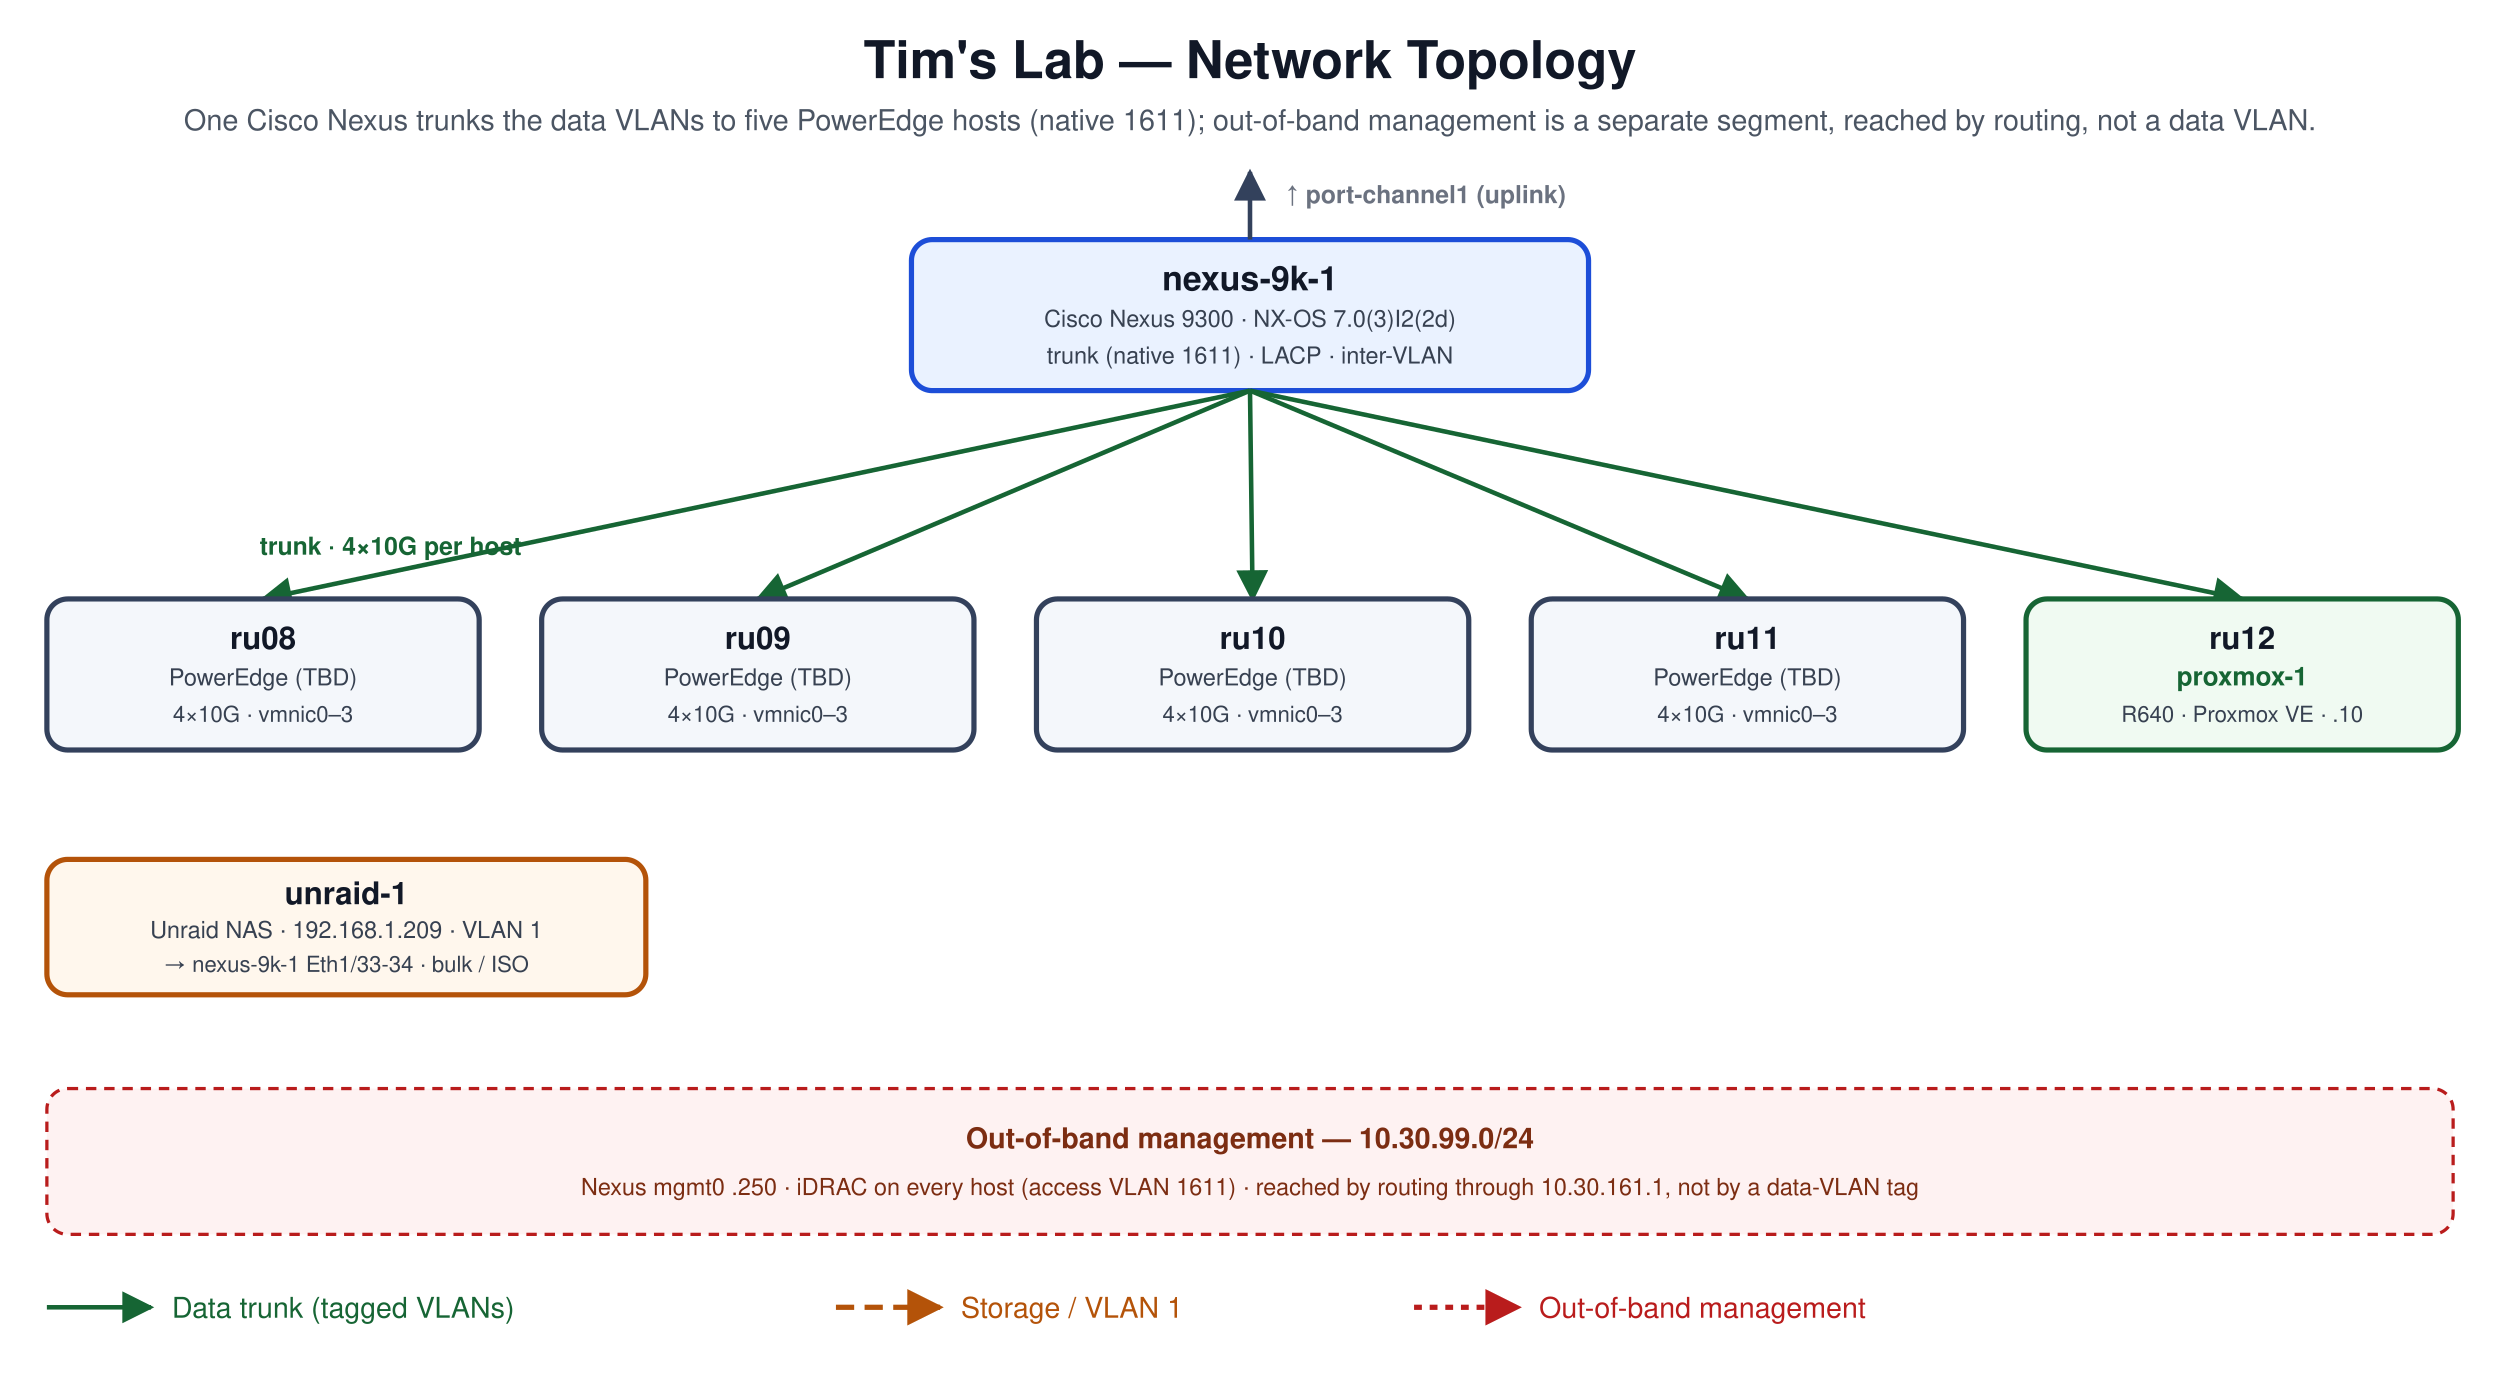
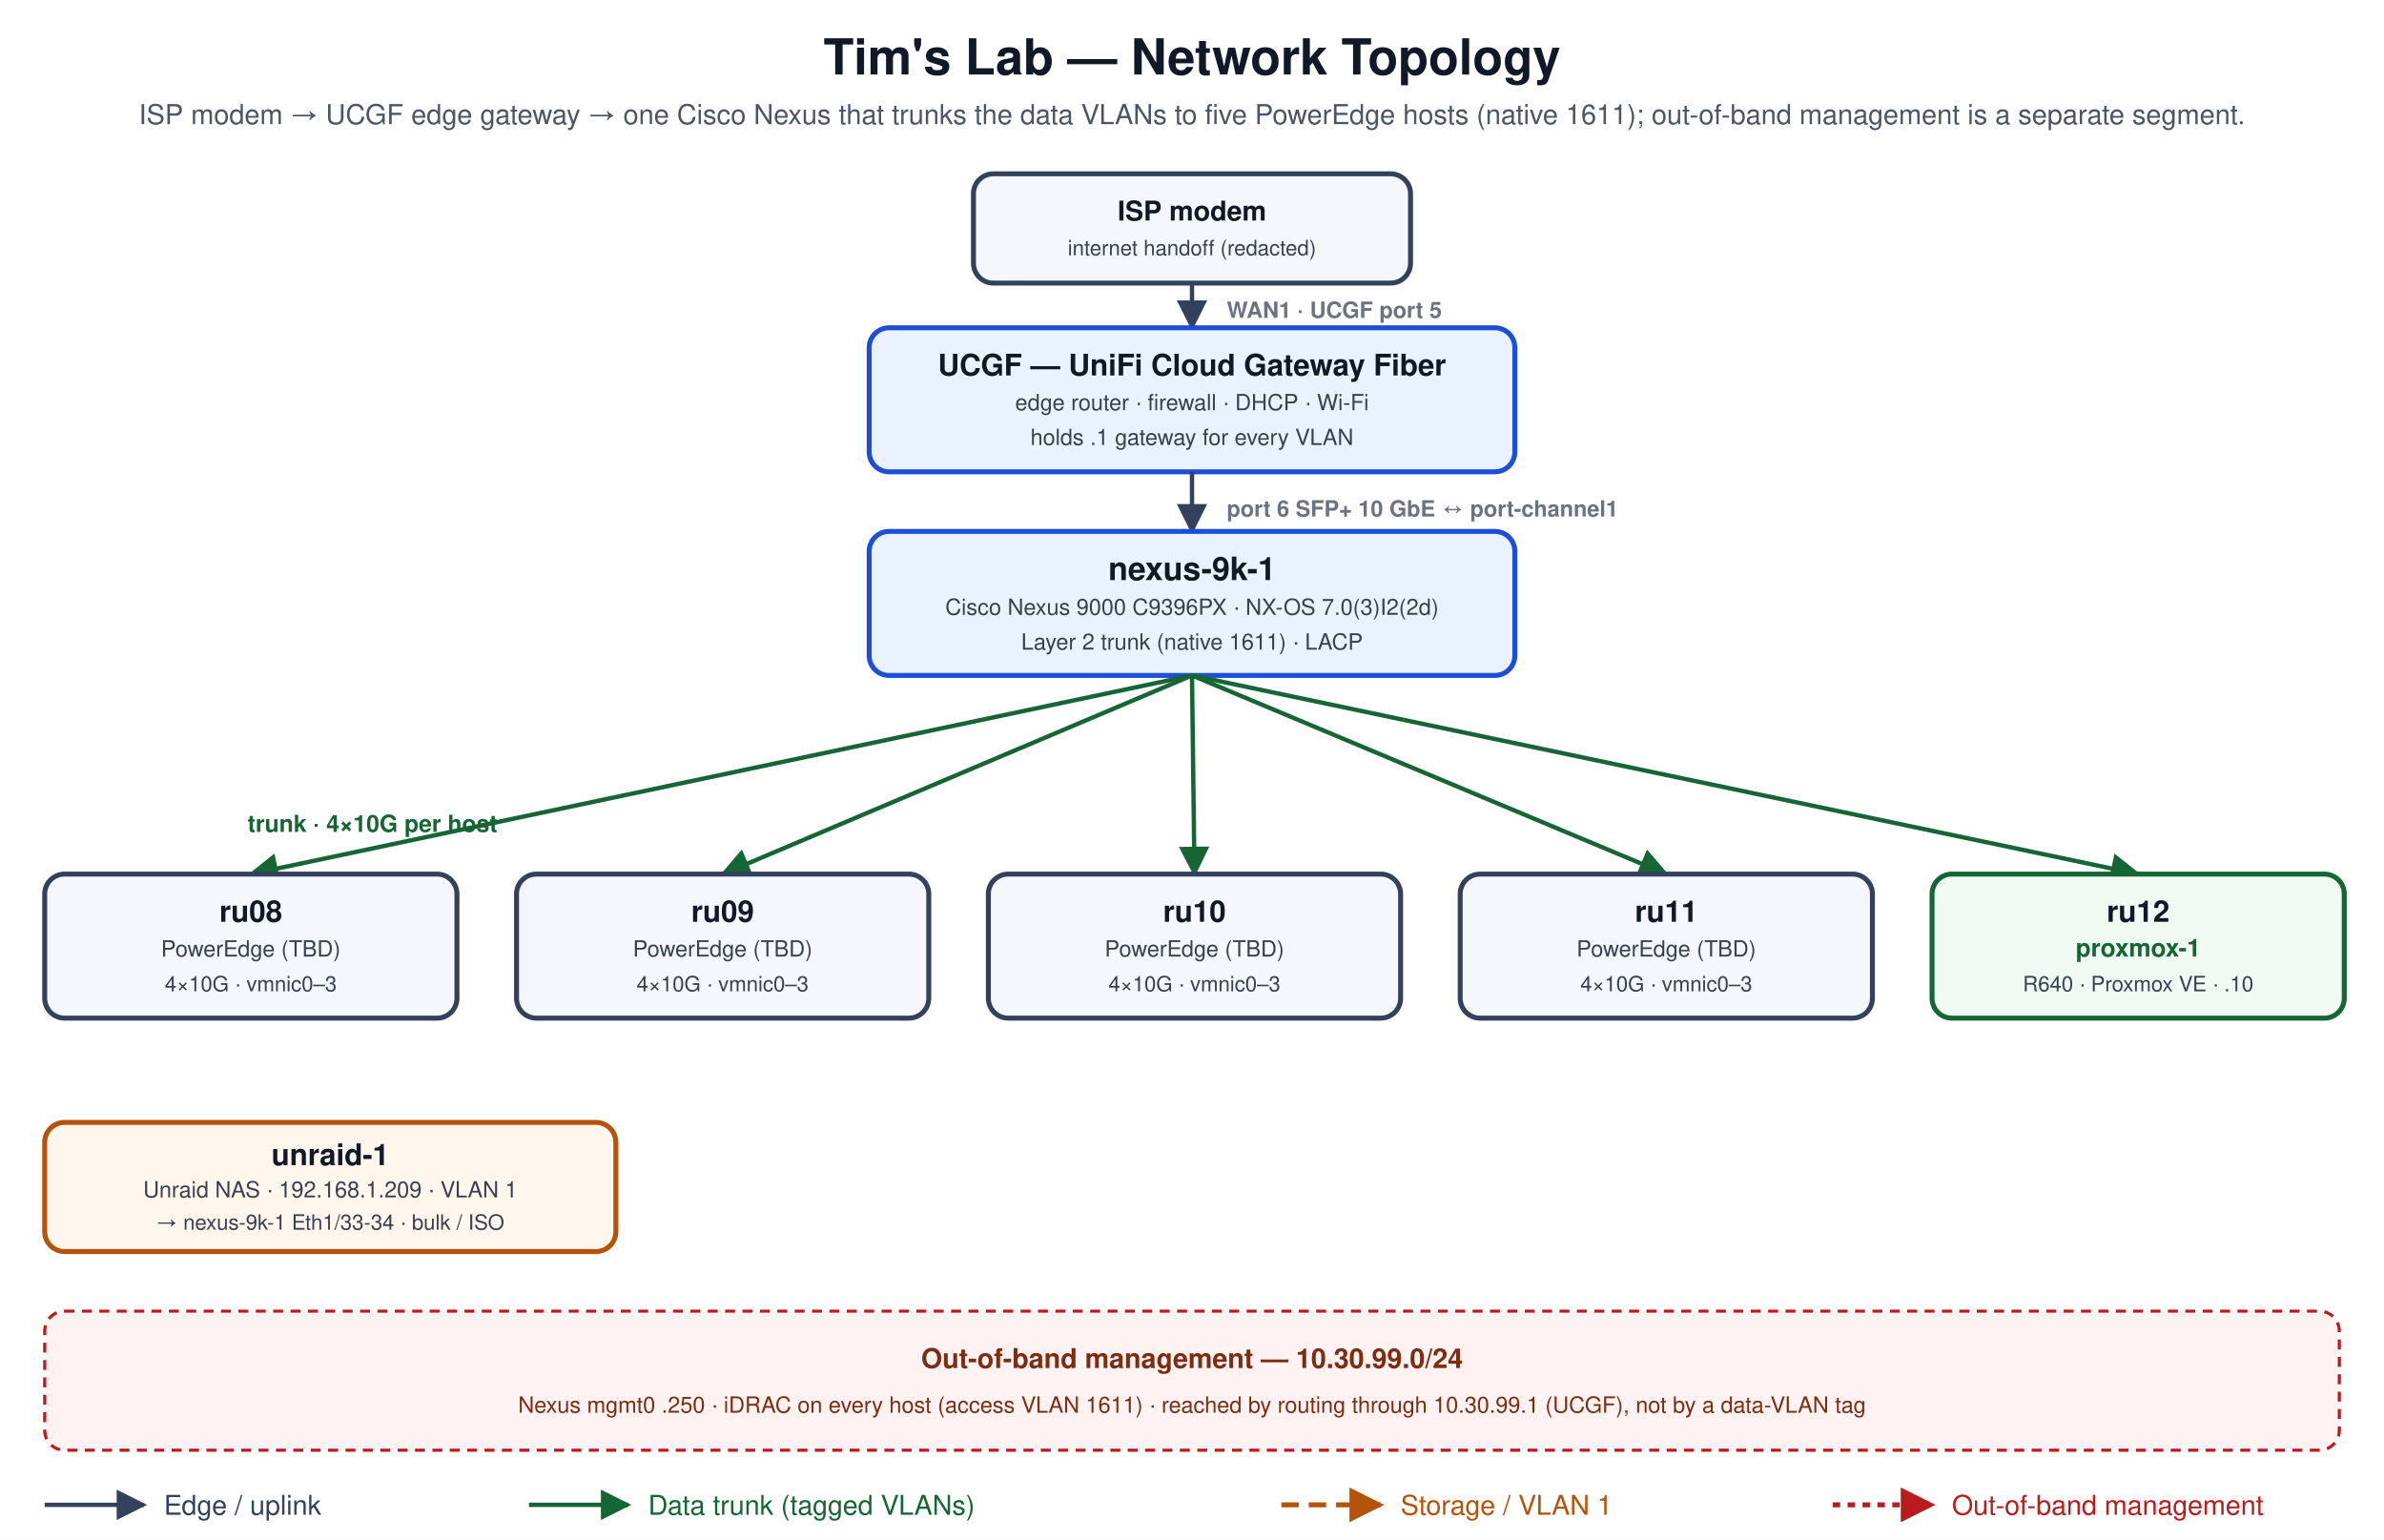
- <svg xmlns="http://www.w3.org/2000/svg" viewBox="0 0 960 528" font-family="Helvetica, Arial, sans-serif">
+ <svg xmlns="http://www.w3.org/2000/svg" viewBox="0 0 960 620" font-family="Helvetica, Arial, sans-serif">
  <defs>
    <marker id="arrow-alt" viewBox="0 0 10 10" refX="9" refY="5" markerWidth="7" markerHeight="7" orient="auto-start-reverse">
      <path d="M0,0 L10,5 L0,10 z" fill="#166534" />
    </marker>
    <marker id="arrow-data" viewBox="0 0 10 10" refX="9" refY="5" markerWidth="7" markerHeight="7" orient="auto-start-reverse">
      <path d="M0,0 L10,5 L0,10 z" fill="#b45309" />
    </marker>
    <marker id="arrow-mgmt" viewBox="0 0 10 10" refX="9" refY="5" markerWidth="7" markerHeight="7" orient="auto-start-reverse">
      <path d="M0,0 L10,5 L0,10 z" fill="#33415c" />
    </marker>
    <marker id="arrow-warn" viewBox="0 0 10 10" refX="9" refY="5" markerWidth="7" markerHeight="7" orient="auto-start-reverse">
      <path d="M0,0 L10,5 L0,10 z" fill="#b91c1c" />
    </marker>
  </defs>
-   <rect x="0" y="0" width="960" height="528" fill="#ffffff" />
+   <rect x="0" y="0" width="960" height="620" fill="#ffffff" />
  <text x="480.0" y="30" text-anchor="middle" font-size="20" font-weight="700" fill="#111827">Tim's Lab — Network Topology</text>
-   <text x="480.0" y="50" text-anchor="middle" font-size="11.1" fill="#4b5563">One Cisco Nexus trunks the data VLANs to five PowerEdge hosts (native 1611); out-of-band management is a separate segment, reached by routing, not a data VLAN.</text>
-   <g transform="translate(0,8)">
-     <rect x="350" y="84" width="260" height="58" rx="8" fill="#eaf2ff" stroke="#1d4ed8" stroke-width="2" />
-     <text x="480.0" y="103.5" text-anchor="middle" font-size="13" font-weight="700" fill="#111827">nexus-9k-1</text>
-     <text x="480.0" y="117.5" text-anchor="middle" font-size="9" font-weight="400" fill="#374151">Cisco Nexus 9300 · NX-OS 7.0(3)I2(2d)</text>
-     <text x="480.0" y="131.6" text-anchor="middle" font-size="9" font-weight="400" fill="#374151">trunk (native 1611) · LACP · inter-VLAN</text>
-     <line x1="480" y1="84" x2="480" y2="58" stroke="#33415c" stroke-width="1.75" marker-end="url(#arrow-mgmt)" />
-     <text x="494" y="70" text-anchor="start" font-size="9.5" font-weight="600" fill="#6b7280">↑ port-channel1 (uplink)</text>
-     <line x1="480" y1="142" x2="101" y2="222" stroke="#166534" stroke-width="1.75" marker-end="url(#arrow-alt)" />
-     <rect x="18" y="222" width="166" height="58" rx="8" fill="#f4f7fb" stroke="#33415c" stroke-width="2" />
-     <text x="101.0" y="241.2" text-anchor="middle" font-size="12" font-weight="700" fill="#111827">ru08</text>
-     <text x="101.0" y="255.2" text-anchor="middle" font-size="9" font-weight="400" fill="#374151">PowerEdge (TBD)</text>
-     <text x="101.0" y="269.2" text-anchor="middle" font-size="8.5" font-weight="400" fill="#374151">4×10G · vmnic0–3</text>
-     <line x1="480" y1="142" x2="291" y2="222" stroke="#166534" stroke-width="1.75" marker-end="url(#arrow-alt)" />
-     <rect x="208" y="222" width="166" height="58" rx="8" fill="#f4f7fb" stroke="#33415c" stroke-width="2" />
-     <text x="291.0" y="241.2" text-anchor="middle" font-size="12" font-weight="700" fill="#111827">ru09</text>
-     <text x="291.0" y="255.2" text-anchor="middle" font-size="9" font-weight="400" fill="#374151">PowerEdge (TBD)</text>
-     <text x="291.0" y="269.2" text-anchor="middle" font-size="8.5" font-weight="400" fill="#374151">4×10G · vmnic0–3</text>
-     <line x1="480" y1="142" x2="481" y2="222" stroke="#166534" stroke-width="1.75" marker-end="url(#arrow-alt)" />
-     <rect x="398" y="222" width="166" height="58" rx="8" fill="#f4f7fb" stroke="#33415c" stroke-width="2" />
-     <text x="481.0" y="241.2" text-anchor="middle" font-size="12" font-weight="700" fill="#111827">ru10</text>
-     <text x="481.0" y="255.2" text-anchor="middle" font-size="9" font-weight="400" fill="#374151">PowerEdge (TBD)</text>
-     <text x="481.0" y="269.2" text-anchor="middle" font-size="8.5" font-weight="400" fill="#374151">4×10G · vmnic0–3</text>
-     <line x1="480" y1="142" x2="671" y2="222" stroke="#166534" stroke-width="1.75" marker-end="url(#arrow-alt)" />
-     <rect x="588" y="222" width="166" height="58" rx="8" fill="#f4f7fb" stroke="#33415c" stroke-width="2" />
-     <text x="671.0" y="241.2" text-anchor="middle" font-size="12" font-weight="700" fill="#111827">ru11</text>
-     <text x="671.0" y="255.2" text-anchor="middle" font-size="9" font-weight="400" fill="#374151">PowerEdge (TBD)</text>
-     <text x="671.0" y="269.2" text-anchor="middle" font-size="8.5" font-weight="400" fill="#374151">4×10G · vmnic0–3</text>
-     <line x1="480" y1="142" x2="861" y2="222" stroke="#166534" stroke-width="1.75" marker-end="url(#arrow-alt)" />
-     <rect x="778" y="222" width="166" height="58" rx="8" fill="#f0faf2" stroke="#166534" stroke-width="2" />
-     <text x="861.0" y="241.2" text-anchor="middle" font-size="12" font-weight="700" fill="#111827">ru12</text>
-     <text x="861.0" y="255.2" text-anchor="middle" font-size="10" font-weight="700" fill="#166534">proxmox-1</text>
-     <text x="861.0" y="269.2" text-anchor="middle" font-size="8.5" font-weight="400" fill="#374151">R640 · Proxmox VE · .10</text>
-     <text x="150" y="205" text-anchor="middle" font-size="9.5" font-weight="600" fill="#166534">trunk · 4×10G per host</text>
-     <rect x="18" y="322" width="230" height="52" rx="8" fill="#fff7ed" stroke="#b45309" stroke-width="2" />
-     <text x="133.0" y="339.2" text-anchor="middle" font-size="12" font-weight="700" fill="#111827">unraid-1</text>
-     <text x="133.0" y="352.2" text-anchor="middle" font-size="9" font-weight="400" fill="#374151">Unraid NAS · 192.168.1.209 · VLAN 1</text>
-     <text x="133.0" y="365.2" text-anchor="middle" font-size="8.5" font-weight="400" fill="#374151">→ nexus-9k-1 Eth1/33-34 · bulk / ISO</text>
-     <rect x="18" y="410" width="924" height="56" rx="8" fill="#fef2f2" stroke="#b91c1c" stroke-width="1.25" stroke-dasharray="4 3" />
-     <text x="480.0" y="432.9" text-anchor="middle" font-size="11" font-weight="700" fill="#7c2d12">Out-of-band management — 10.30.99.0/24</text>
-     <text x="480.0" y="450.9" text-anchor="middle" font-size="9" font-weight="400" fill="#7c2d12">Nexus mgmt0 .250  ·  iDRAC on every host (access VLAN 1611)  ·  reached by routing through 10.30.161.1, not by a data-VLAN tag</text>
-     <line x1="18" y1="494" x2="58" y2="494" stroke="#166534" stroke-width="1.75" marker-end="url(#arrow-alt)" />
-     <text x="66" y="498" font-size="11" fill="#166534">Data trunk (tagged VLANs)</text>
-     <line x1="321" y1="494" x2="361" y2="494" stroke="#b45309" stroke-width="2" stroke-dasharray="7 4" marker-end="url(#arrow-data)" />
-     <text x="369" y="498" font-size="11" fill="#b45309">Storage / VLAN 1</text>
-     <line x1="543" y1="494" x2="583" y2="494" stroke="#b91c1c" stroke-width="2" stroke-dasharray="3 3" marker-end="url(#arrow-warn)" />
-     <text x="591" y="498" font-size="11" fill="#b91c1c">Out-of-band management</text>
-   </g>
+   <text x="480.0" y="50" text-anchor="middle" font-size="11.1" fill="#4b5563">ISP modem → UCGF edge gateway → one Cisco Nexus that trunks the data VLANs to five PowerEdge hosts (native 1611); out-of-band management is a separate segment.</text>
+   <rect x="392" y="70" width="176" height="44" rx="8" fill="#f4f7fb" stroke="#33415c" stroke-width="2" />
+   <text x="480.0" y="88.8" text-anchor="middle" font-size="11" font-weight="700" fill="#111827">ISP modem</text>
+   <text x="480.0" y="102.8" text-anchor="middle" font-size="8.5" font-weight="400" fill="#374151">internet handoff (redacted)</text>
+   <line x1="480" y1="114" x2="480" y2="132" stroke="#33415c" stroke-width="1.75" marker-end="url(#arrow-mgmt)" />
+   <text x="494" y="128" text-anchor="start" font-size="9" font-weight="600" fill="#6b7280">WAN1 · UCGF port 5</text>
+   <rect x="350" y="132" width="260" height="58" rx="8" fill="#eaf2ff" stroke="#1d4ed8" stroke-width="2" />
+   <text x="480.0" y="151.2" text-anchor="middle" font-size="12" font-weight="700" fill="#111827">UCGF — UniFi Cloud Gateway Fiber</text>
+   <text x="480.0" y="165.2" text-anchor="middle" font-size="9" font-weight="400" fill="#374151">edge router · firewall · DHCP · Wi-Fi</text>
+   <text x="480.0" y="179.2" text-anchor="middle" font-size="9" font-weight="400" fill="#374151">holds .1 gateway for every VLAN</text>
+   <line x1="480" y1="190" x2="480" y2="214" stroke="#33415c" stroke-width="1.75" marker-end="url(#arrow-mgmt)" />
+   <text x="494" y="208" text-anchor="start" font-size="9" font-weight="600" fill="#6b7280">port 6 SFP+ 10 GbE ↔ port-channel1</text>
+   <rect x="350" y="214" width="260" height="58" rx="8" fill="#eaf2ff" stroke="#1d4ed8" stroke-width="2" />
+   <text x="480.0" y="233.6" text-anchor="middle" font-size="13" font-weight="700" fill="#111827">nexus-9k-1</text>
+   <text x="480.0" y="247.6" text-anchor="middle" font-size="9" font-weight="400" fill="#374151">Cisco Nexus 9000 C9396PX · NX-OS 7.0(3)I2(2d)</text>
+   <text x="480.0" y="261.6" text-anchor="middle" font-size="9" font-weight="400" fill="#374151">Layer 2 trunk (native 1611) · LACP</text>
+   <line x1="480" y1="272" x2="101" y2="352" stroke="#166534" stroke-width="1.75" marker-end="url(#arrow-alt)" />
+   <rect x="18" y="352" width="166" height="58" rx="8" fill="#f4f7fb" stroke="#33415c" stroke-width="2" />
+   <text x="101.0" y="371.2" text-anchor="middle" font-size="12" font-weight="700" fill="#111827">ru08</text>
+   <text x="101.0" y="385.2" text-anchor="middle" font-size="9" font-weight="400" fill="#374151">PowerEdge (TBD)</text>
+   <text x="101.0" y="399.2" text-anchor="middle" font-size="8.5" font-weight="400" fill="#374151">4×10G · vmnic0–3</text>
+   <line x1="480" y1="272" x2="291" y2="352" stroke="#166534" stroke-width="1.75" marker-end="url(#arrow-alt)" />
+   <rect x="208" y="352" width="166" height="58" rx="8" fill="#f4f7fb" stroke="#33415c" stroke-width="2" />
+   <text x="291.0" y="371.2" text-anchor="middle" font-size="12" font-weight="700" fill="#111827">ru09</text>
+   <text x="291.0" y="385.2" text-anchor="middle" font-size="9" font-weight="400" fill="#374151">PowerEdge (TBD)</text>
+   <text x="291.0" y="399.2" text-anchor="middle" font-size="8.5" font-weight="400" fill="#374151">4×10G · vmnic0–3</text>
+   <line x1="480" y1="272" x2="481" y2="352" stroke="#166534" stroke-width="1.75" marker-end="url(#arrow-alt)" />
+   <rect x="398" y="352" width="166" height="58" rx="8" fill="#f4f7fb" stroke="#33415c" stroke-width="2" />
+   <text x="481.0" y="371.2" text-anchor="middle" font-size="12" font-weight="700" fill="#111827">ru10</text>
+   <text x="481.0" y="385.2" text-anchor="middle" font-size="9" font-weight="400" fill="#374151">PowerEdge (TBD)</text>
+   <text x="481.0" y="399.2" text-anchor="middle" font-size="8.5" font-weight="400" fill="#374151">4×10G · vmnic0–3</text>
+   <line x1="480" y1="272" x2="671" y2="352" stroke="#166534" stroke-width="1.75" marker-end="url(#arrow-alt)" />
+   <rect x="588" y="352" width="166" height="58" rx="8" fill="#f4f7fb" stroke="#33415c" stroke-width="2" />
+   <text x="671.0" y="371.2" text-anchor="middle" font-size="12" font-weight="700" fill="#111827">ru11</text>
+   <text x="671.0" y="385.2" text-anchor="middle" font-size="9" font-weight="400" fill="#374151">PowerEdge (TBD)</text>
+   <text x="671.0" y="399.2" text-anchor="middle" font-size="8.5" font-weight="400" fill="#374151">4×10G · vmnic0–3</text>
+   <line x1="480" y1="272" x2="861" y2="352" stroke="#166534" stroke-width="1.75" marker-end="url(#arrow-alt)" />
+   <rect x="778" y="352" width="166" height="58" rx="8" fill="#f0faf2" stroke="#166534" stroke-width="2" />
+   <text x="861.0" y="371.2" text-anchor="middle" font-size="12" font-weight="700" fill="#111827">ru12</text>
+   <text x="861.0" y="385.2" text-anchor="middle" font-size="10" font-weight="700" fill="#166534">proxmox-1</text>
+   <text x="861.0" y="399.2" text-anchor="middle" font-size="8.5" font-weight="400" fill="#374151">R640 · Proxmox VE · .10</text>
+   <text x="150" y="335" text-anchor="middle" font-size="9.5" font-weight="600" fill="#166534">trunk · 4×10G per host</text>
+   <rect x="18" y="452" width="230" height="52" rx="8" fill="#fff7ed" stroke="#b45309" stroke-width="2" />
+   <text x="133.0" y="469.2" text-anchor="middle" font-size="12" font-weight="700" fill="#111827">unraid-1</text>
+   <text x="133.0" y="482.2" text-anchor="middle" font-size="9" font-weight="400" fill="#374151">Unraid NAS · 192.168.1.209 · VLAN 1</text>
+   <text x="133.0" y="495.2" text-anchor="middle" font-size="8.5" font-weight="400" fill="#374151">→ nexus-9k-1 Eth1/33-34 · bulk / ISO</text>
+   <rect x="18" y="528" width="924" height="56" rx="8" fill="#fef2f2" stroke="#b91c1c" stroke-width="1.25" stroke-dasharray="4 3" />
+   <text x="480.0" y="550.9" text-anchor="middle" font-size="11" font-weight="700" fill="#7c2d12">Out-of-band management — 10.30.99.0/24</text>
+   <text x="480.0" y="568.9" text-anchor="middle" font-size="9" font-weight="400" fill="#7c2d12">Nexus mgmt0 .250  ·  iDRAC on every host (access VLAN 1611)  ·  reached by routing through 10.30.99.1 (UCGF), not by a data-VLAN tag</text>
+   <line x1="18" y1="606" x2="58" y2="606" stroke="#33415c" stroke-width="1.75" marker-end="url(#arrow-mgmt)" />
+   <text x="66" y="610" font-size="11" fill="#33415c">Edge / uplink</text>
+   <line x1="213" y1="606" x2="253" y2="606" stroke="#166534" stroke-width="1.75" marker-end="url(#arrow-alt)" />
+   <text x="261" y="610" font-size="11" fill="#166534">Data trunk (tagged VLANs)</text>
+   <line x1="516" y1="606" x2="556" y2="606" stroke="#b45309" stroke-width="2" stroke-dasharray="7 4" marker-end="url(#arrow-data)" />
+   <text x="564" y="610" font-size="11" fill="#b45309">Storage / VLAN 1</text>
+   <line x1="738" y1="606" x2="778" y2="606" stroke="#b91c1c" stroke-width="2" stroke-dasharray="3 3" marker-end="url(#arrow-warn)" />
+   <text x="786" y="610" font-size="11" fill="#b91c1c">Out-of-band management</text>
</svg>
